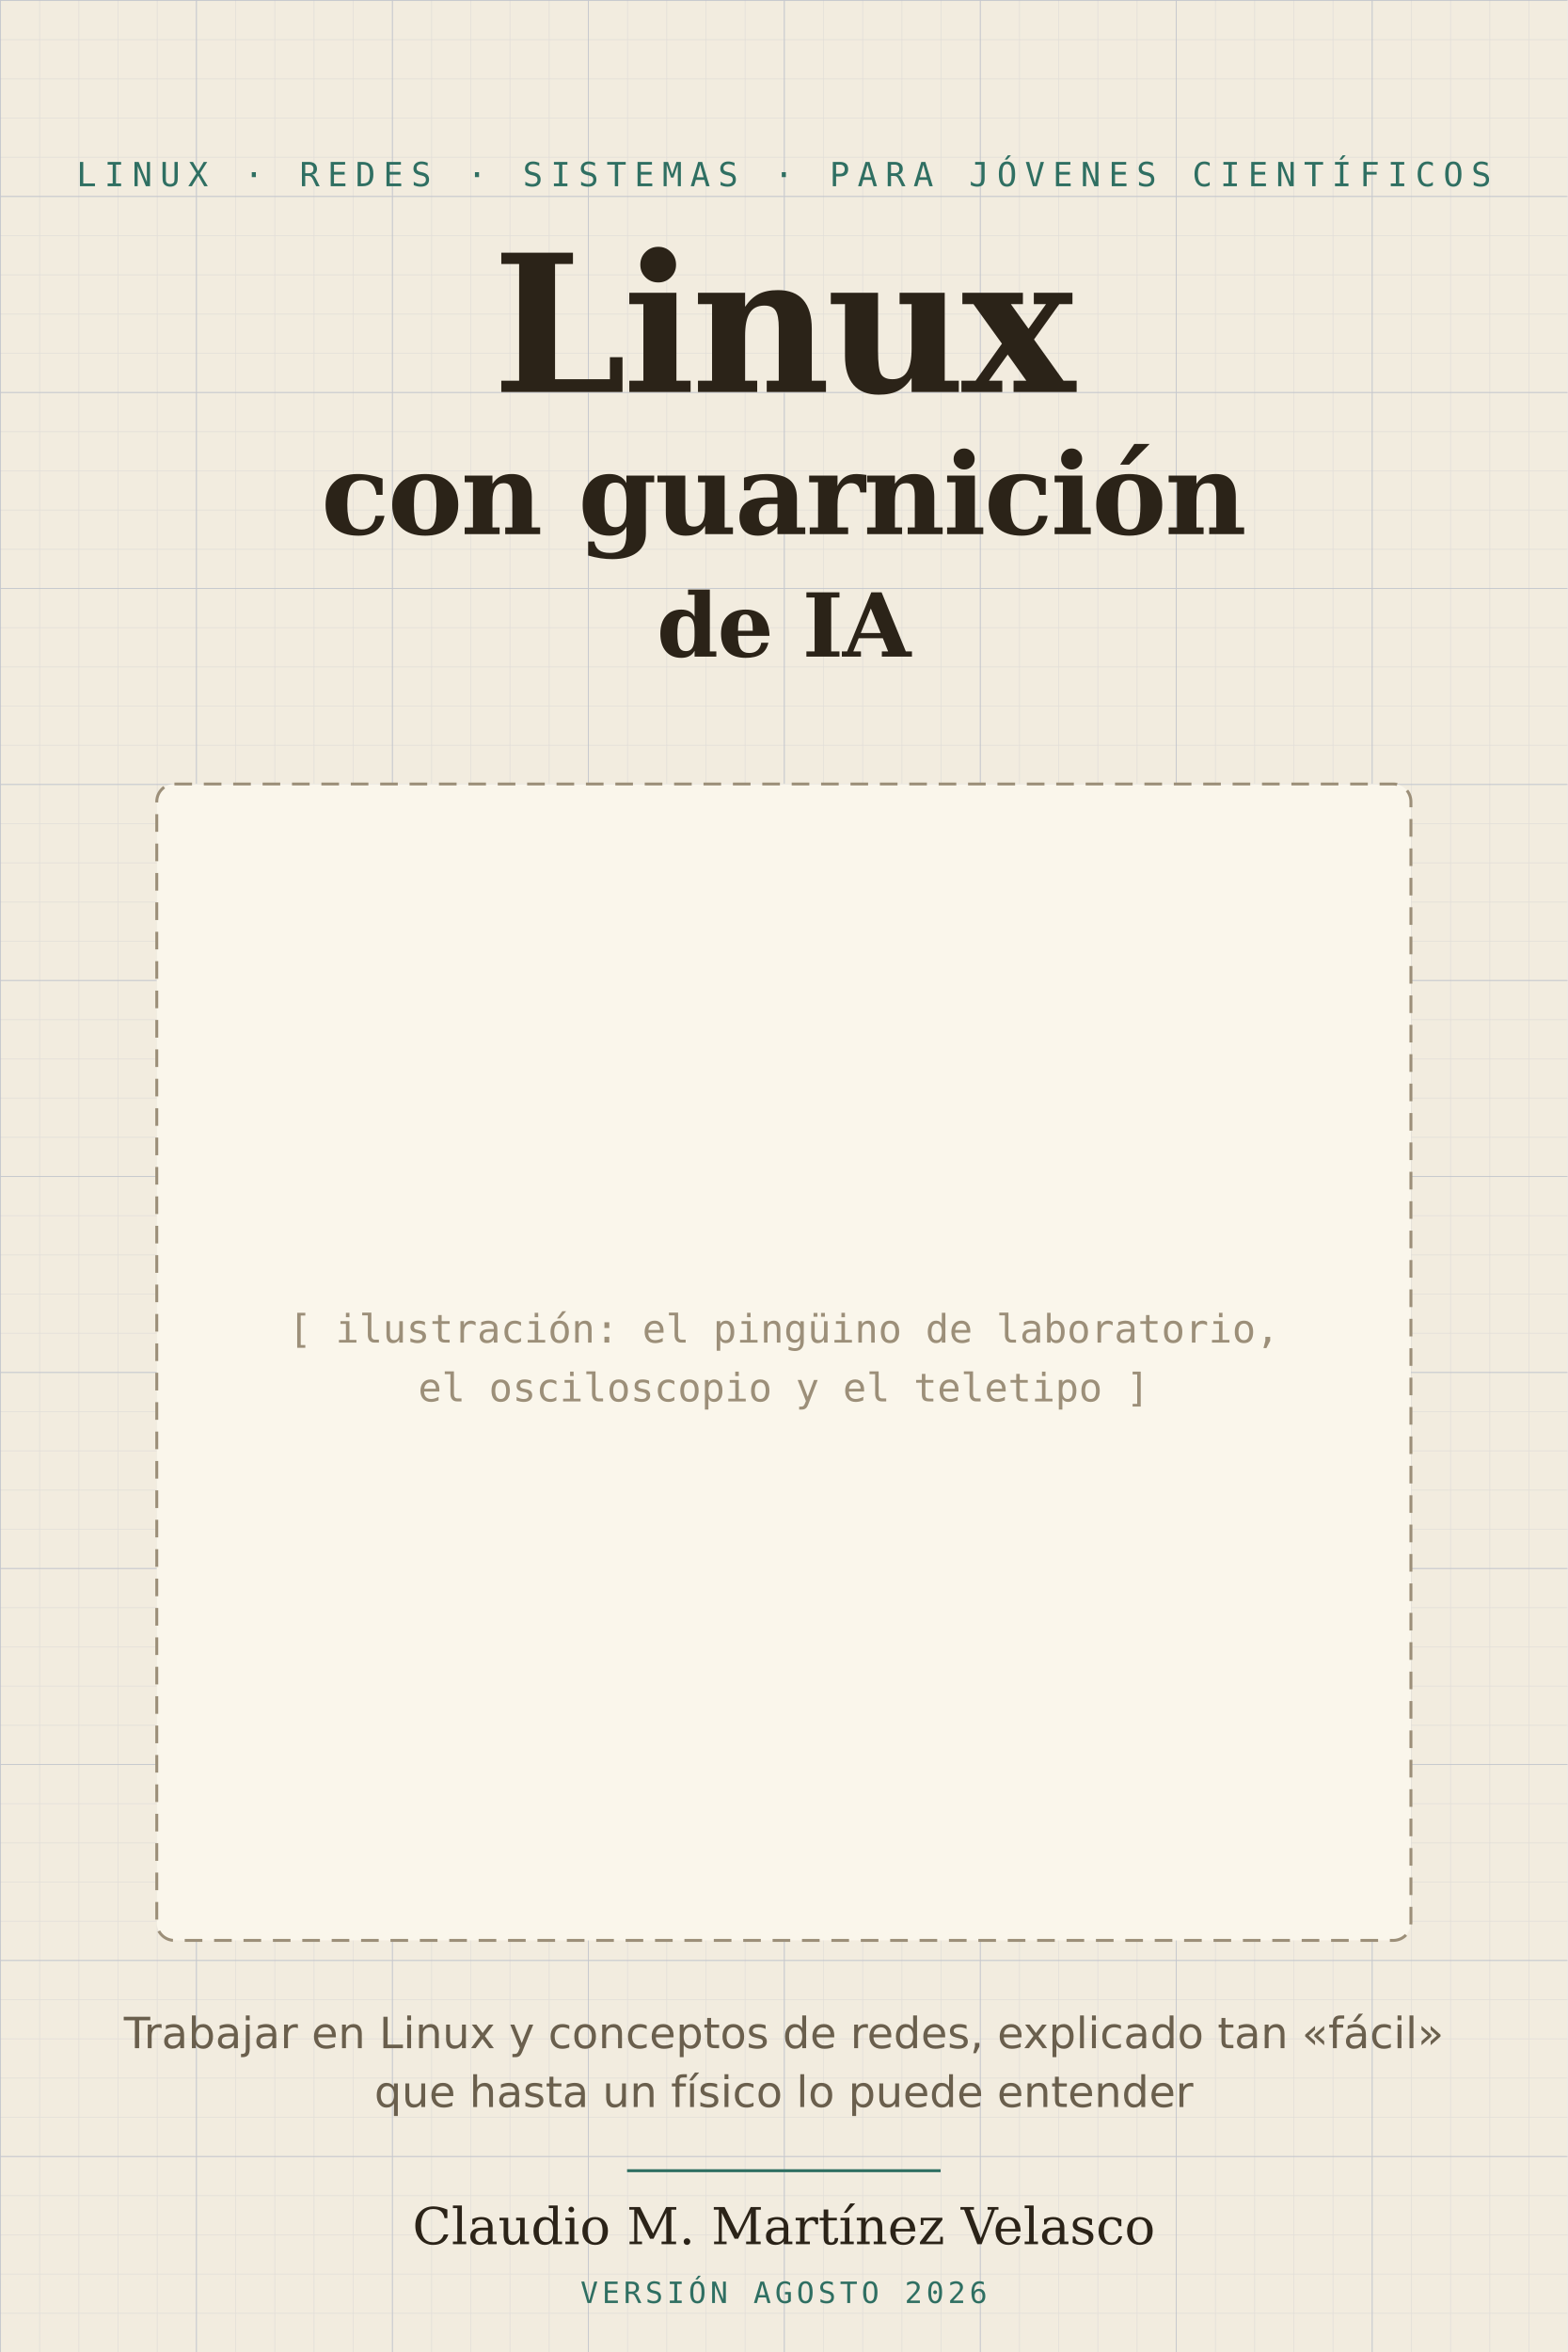
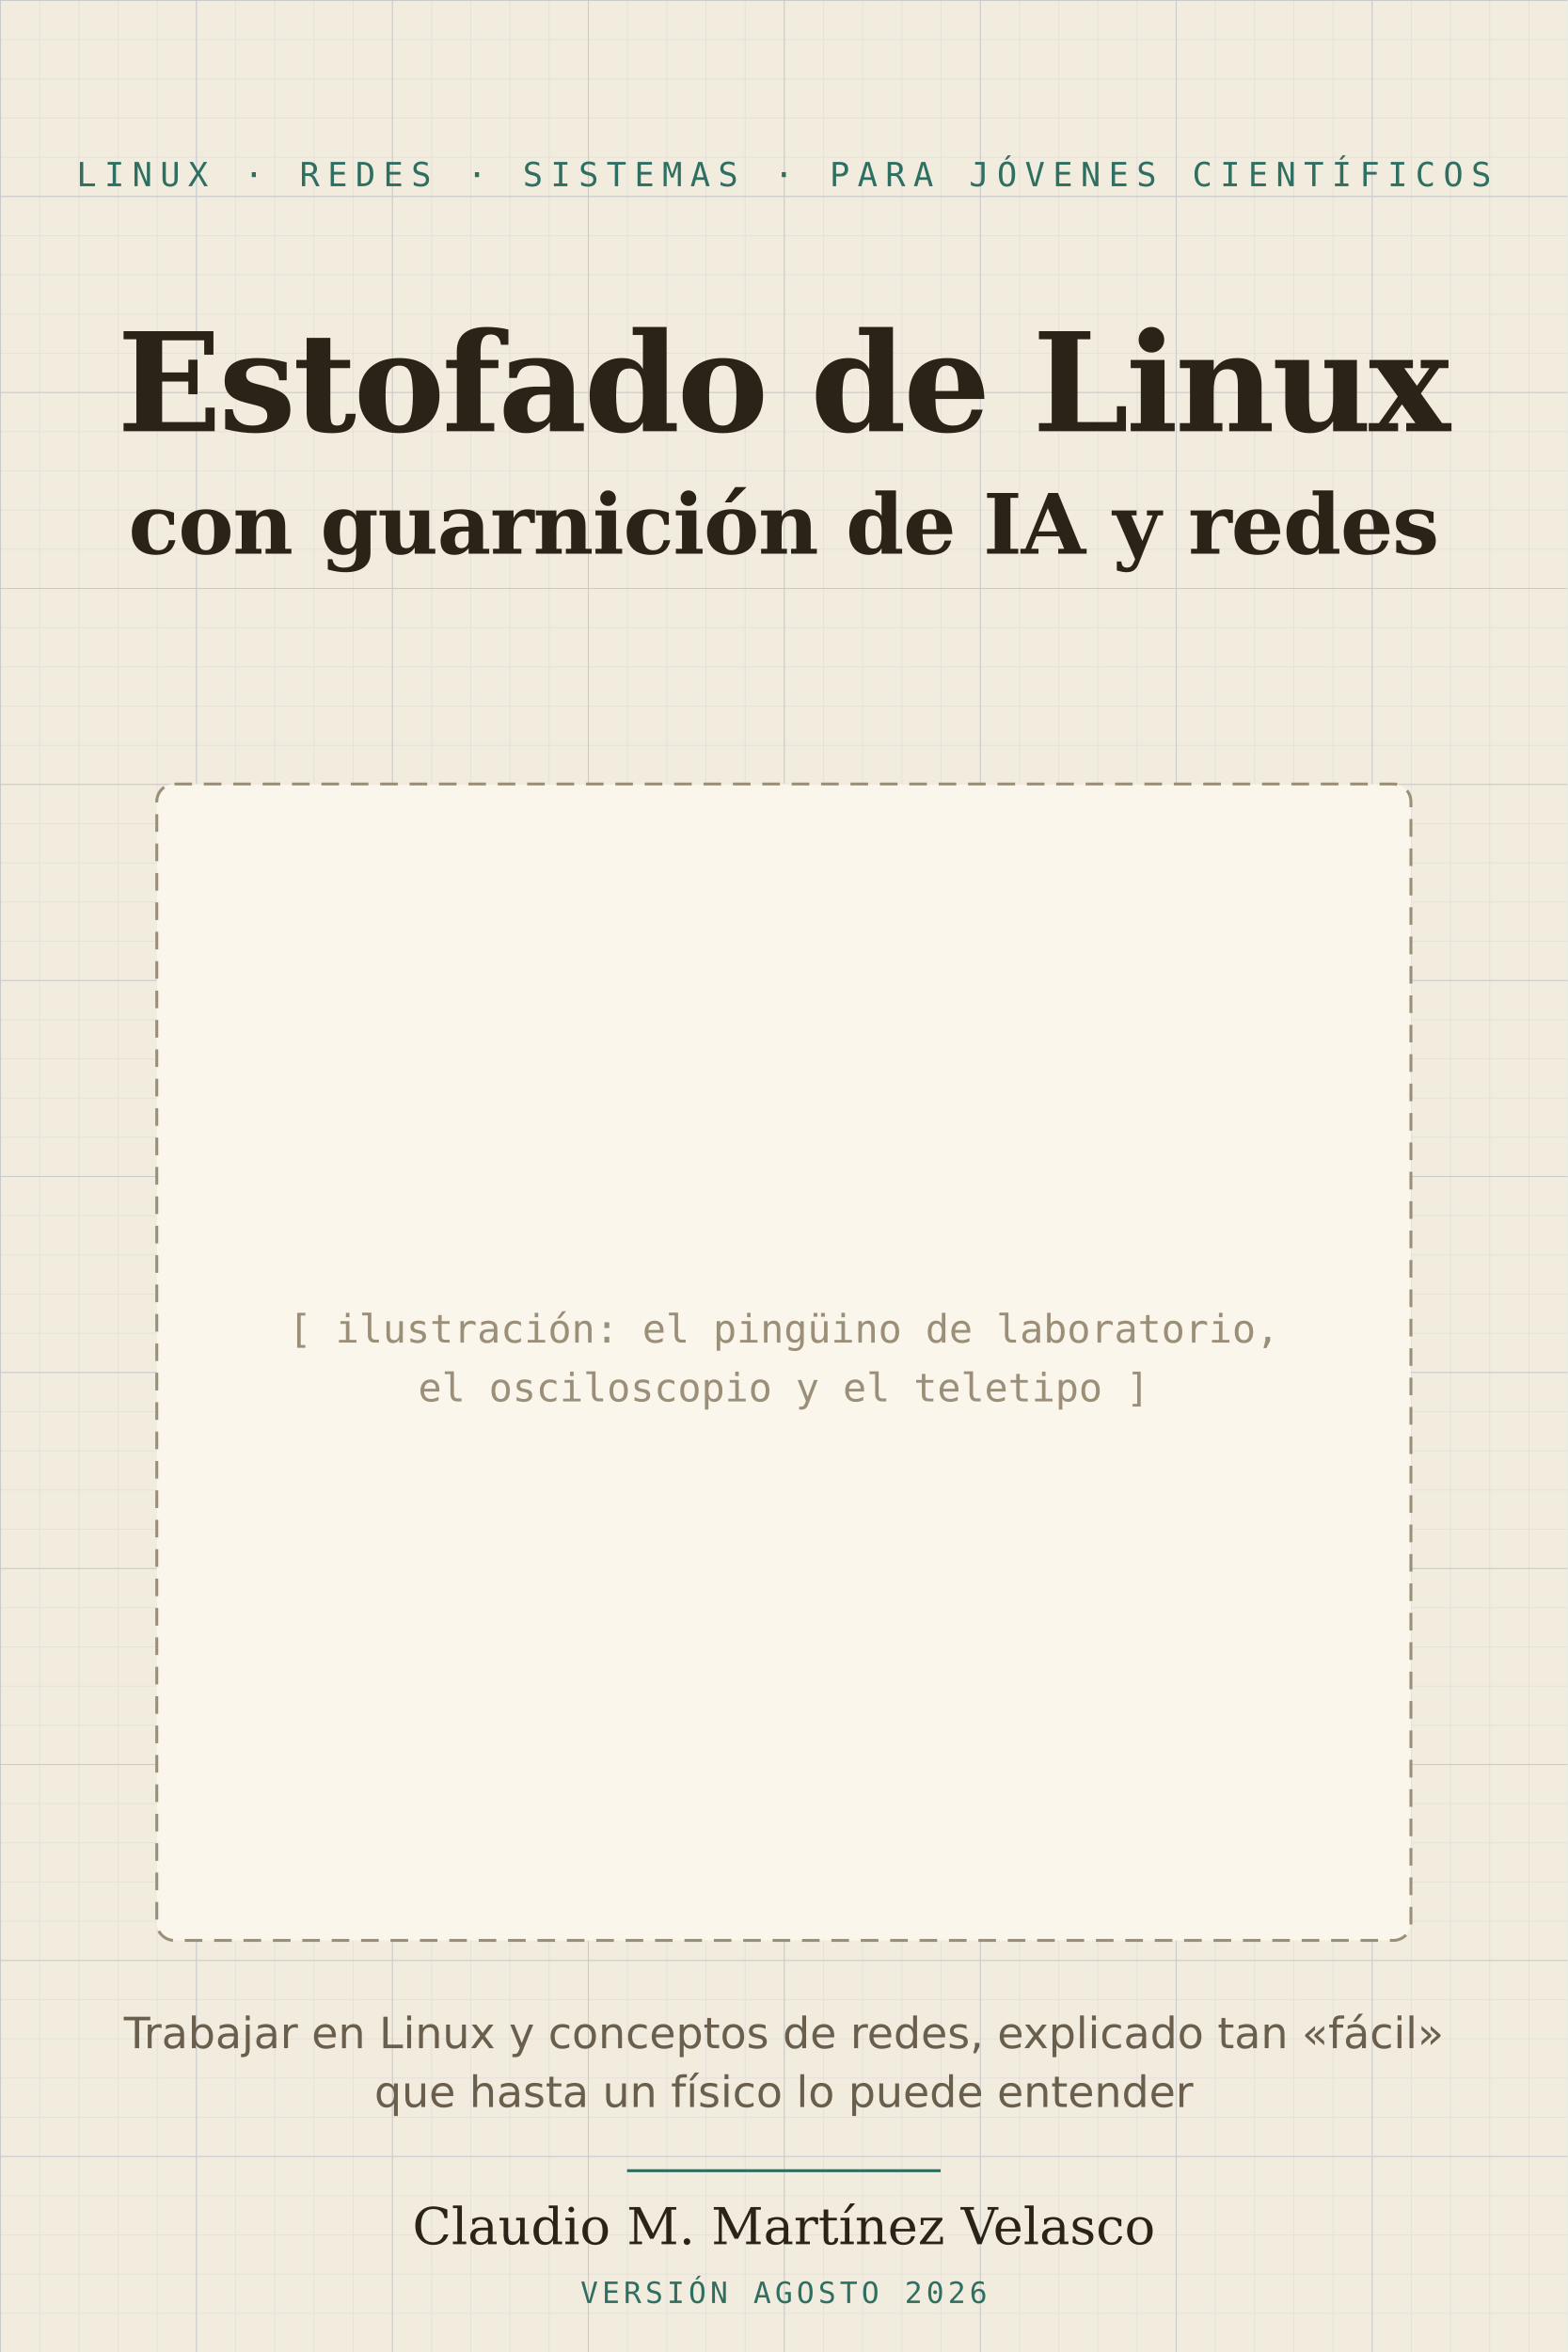
<svg xmlns="http://www.w3.org/2000/svg" viewBox="0 0 1600 2400" width="1600" height="2400">
  <defs>
    <pattern id="gridmin" width="40" height="40" patternUnits="userSpaceOnUse">
      <path d="M40 0 H0 V40" fill="none" stroke="rgba(80,105,160,0.10)" stroke-width="1.5" />
    </pattern>
    <pattern id="gridmaj" width="200" height="200" patternUnits="userSpaceOnUse">
      <path d="M200 0 H0 V200" fill="none" stroke="rgba(80,105,160,0.20)" stroke-width="2" />
    </pattern>
  </defs>
  <rect width="1600" height="2400" fill="#F2ECDF" />
  <rect width="1600" height="2400" fill="url(#gridmin)" />
  <rect width="1600" height="2400" fill="url(#gridmaj)" />
  <text x="800" y="190" font-family="IBM Plex Mono, DejaVu Sans Mono, monospace" font-size="34" letter-spacing="8" fill="#2F6F62" text-anchor="middle">LINUX · REDES · SISTEMAS · PARA JÓVENES CIENTÍFICOS</text>
-   <text x="800" y="400" font-family="IBM Plex Serif, DejaVu Serif, Georgia, serif" font-size="195" font-weight="700" fill="#2B2318" text-anchor="middle" letter-spacing="-4">Linux</text>
-   <text x="800" y="545" font-family="IBM Plex Serif, DejaVu Serif, Georgia, serif" font-size="115" font-weight="700" fill="#2B2318" text-anchor="middle" letter-spacing="-2">con guarnición</text>
-   <text x="800" y="670" font-family="IBM Plex Serif, DejaVu Serif, Georgia, serif" font-size="90" font-weight="700" fill="#2B2318" text-anchor="middle" letter-spacing="-1">de IA</text>
+   <text x="800" y="440" font-family="IBM Plex Serif, DejaVu Serif, Georgia, serif" font-size="140" font-weight="700" fill="#2B2318" text-anchor="middle" letter-spacing="-3">Estofado de Linux</text>
+   <text x="800" y="565" font-family="IBM Plex Serif, DejaVu Serif, Georgia, serif" font-size="85" font-weight="700" fill="#2B2318" text-anchor="middle" letter-spacing="-1">con guarnición de IA y redes</text>
  <rect x="160" y="800" width="1280" height="1180" rx="18" fill="#FAF6EB" stroke="#9C8F79" stroke-width="3" stroke-dasharray="18 12" />
  <text x="800" y="1370" font-family="IBM Plex Mono, DejaVu Sans Mono, monospace" font-size="40" fill="#9C8F79" text-anchor="middle">[ ilustración: el pingüino de laboratorio,</text>
  <text x="800" y="1430" font-family="IBM Plex Mono, DejaVu Sans Mono, monospace" font-size="40" fill="#9C8F79" text-anchor="middle">el osciloscopio y el teletipo ]</text>
  <text x="800" y="2090" font-family="IBM Plex Sans, DejaVu Sans, sans-serif" font-size="44" fill="#6A5F4D" text-anchor="middle">Trabajar en Linux y conceptos de redes, explicado tan «fácil»</text>
  <text x="800" y="2150" font-family="IBM Plex Sans, DejaVu Sans, sans-serif" font-size="44" fill="#6A5F4D" text-anchor="middle">que hasta un físico lo puede entender</text>
  <line x1="640" y1="2215" x2="960" y2="2215" stroke="#2F6F62" stroke-width="3" />
  <text x="800" y="2290" font-family="IBM Plex Serif, DejaVu Serif, Georgia, serif" font-size="52" fill="#2B2318" text-anchor="middle">Claudio M. Martínez Velasco</text>
  <text x="800" y="2350" font-family="IBM Plex Mono, DejaVu Sans Mono, monospace" font-size="30" letter-spacing="4" fill="#2F6F62" text-anchor="middle">VERSIÓN AGOSTO 2026</text>
</svg>
